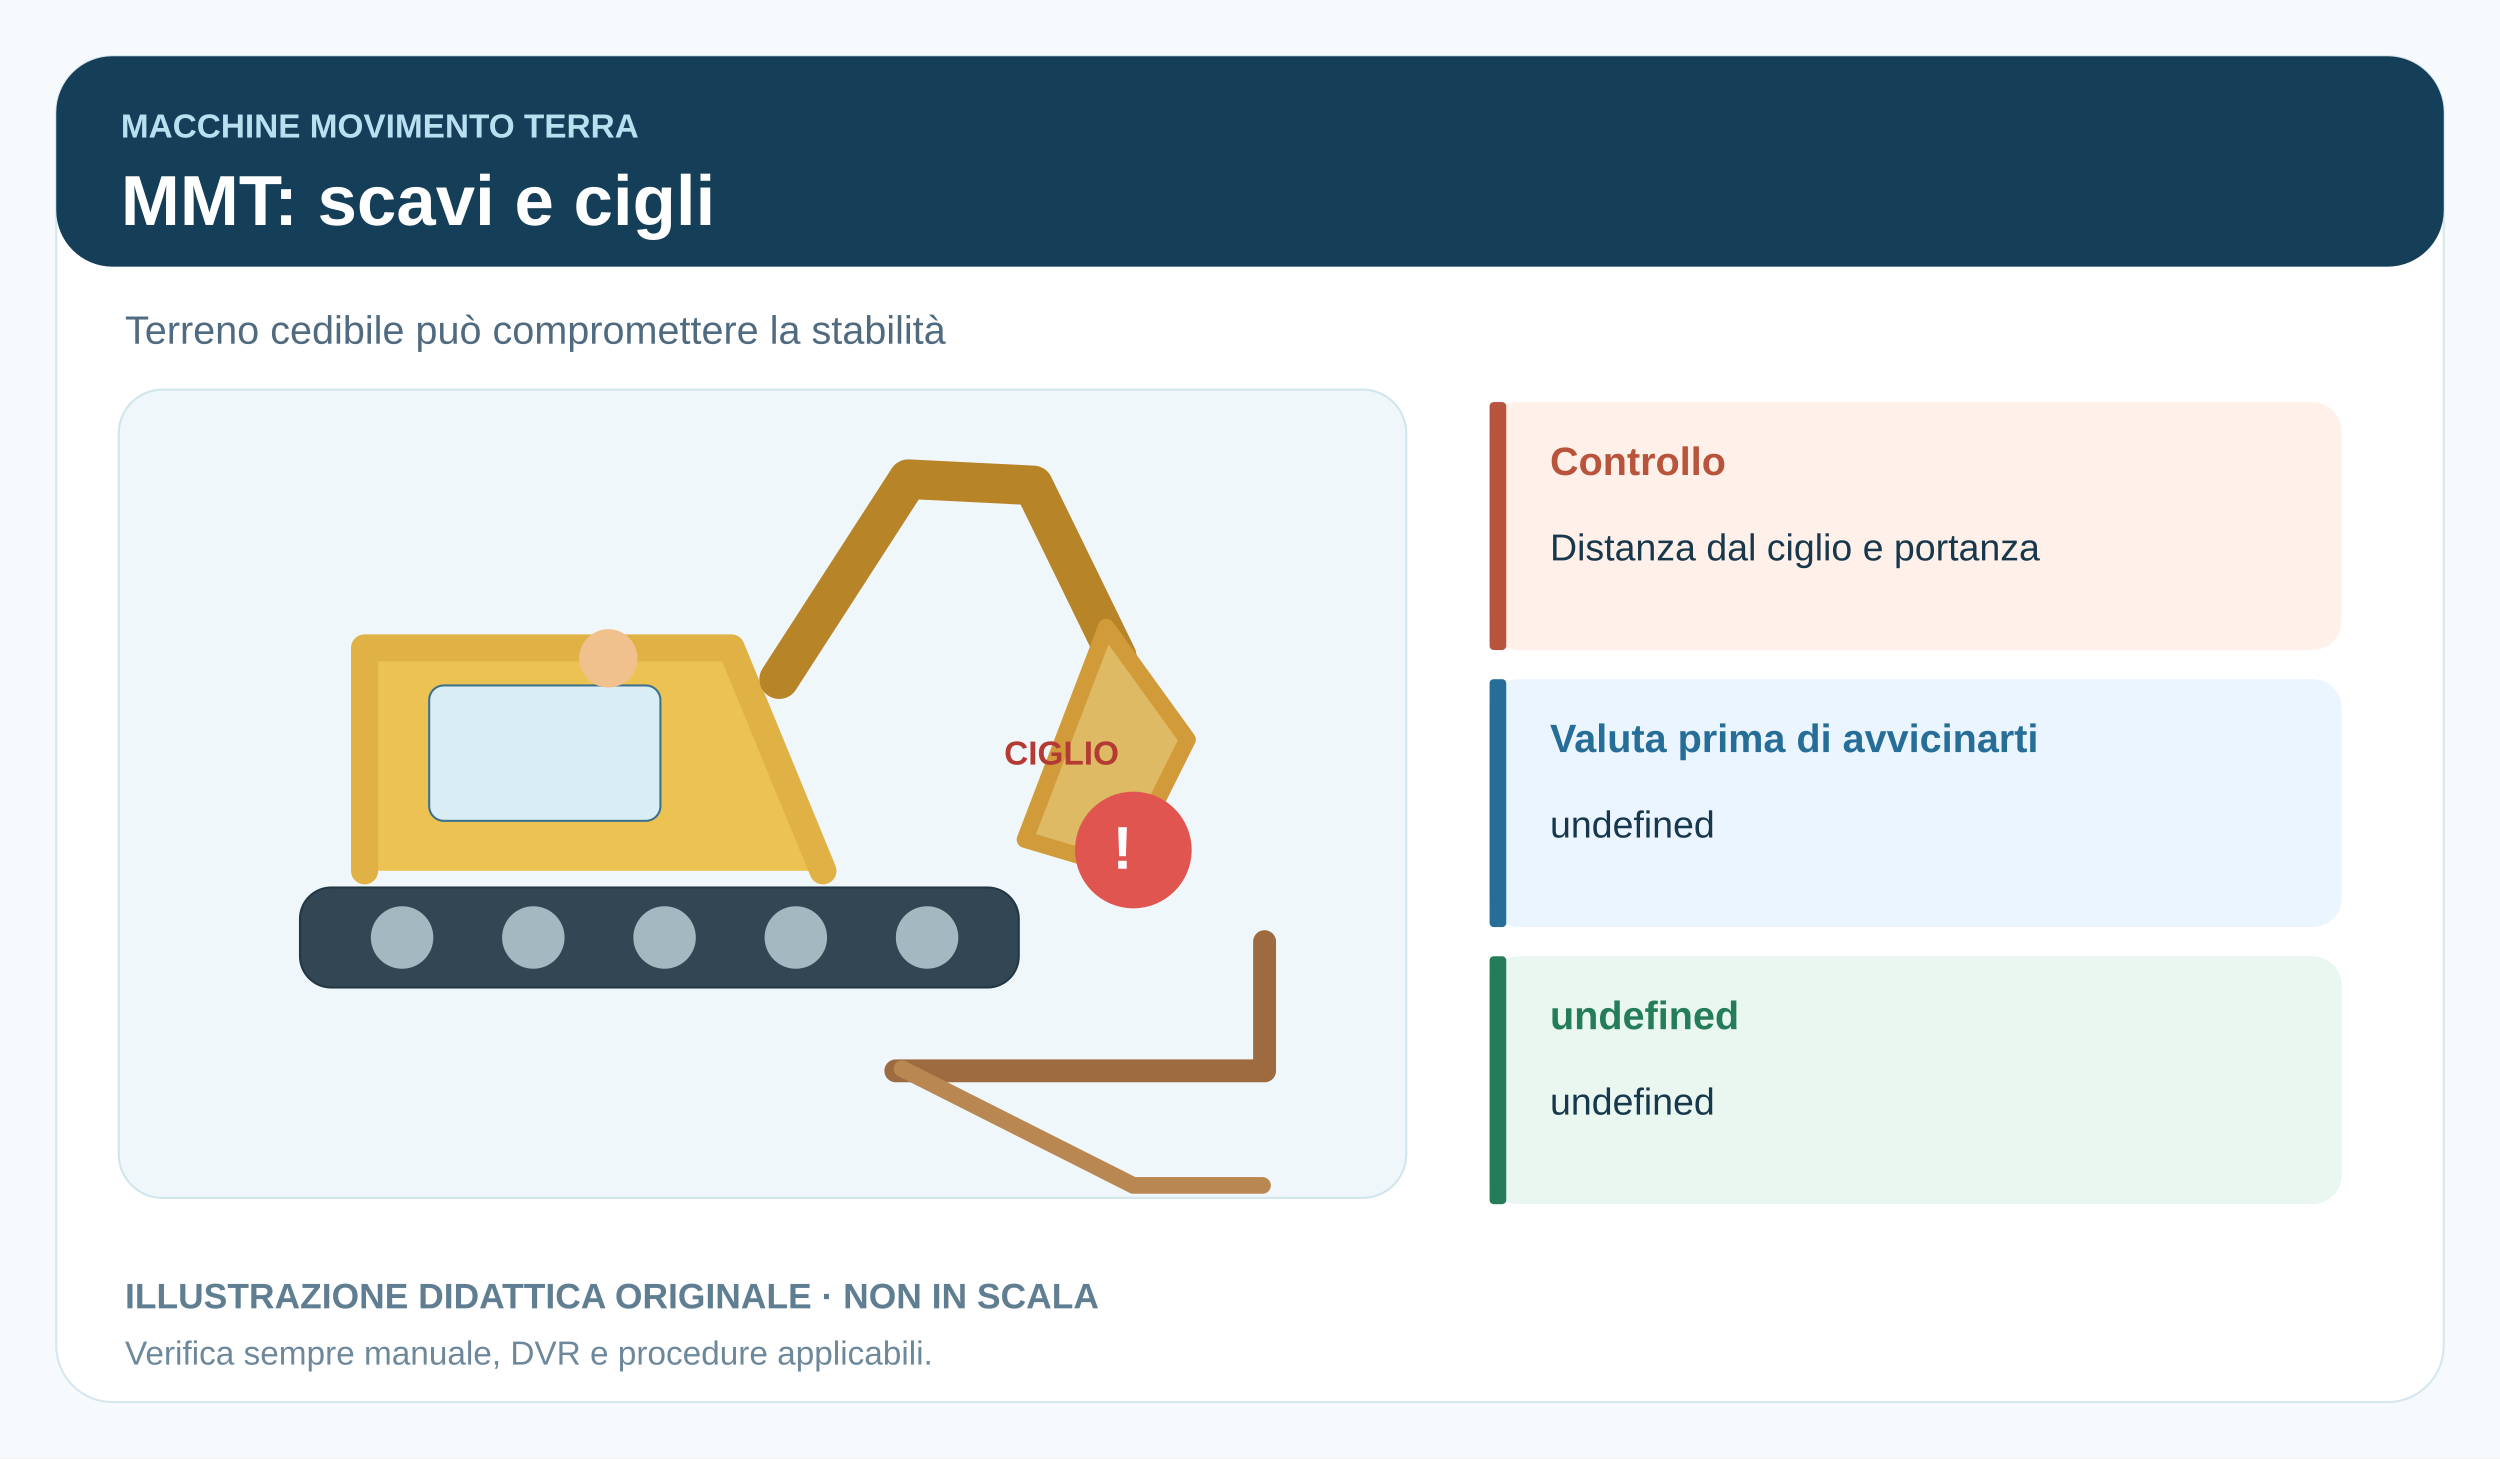
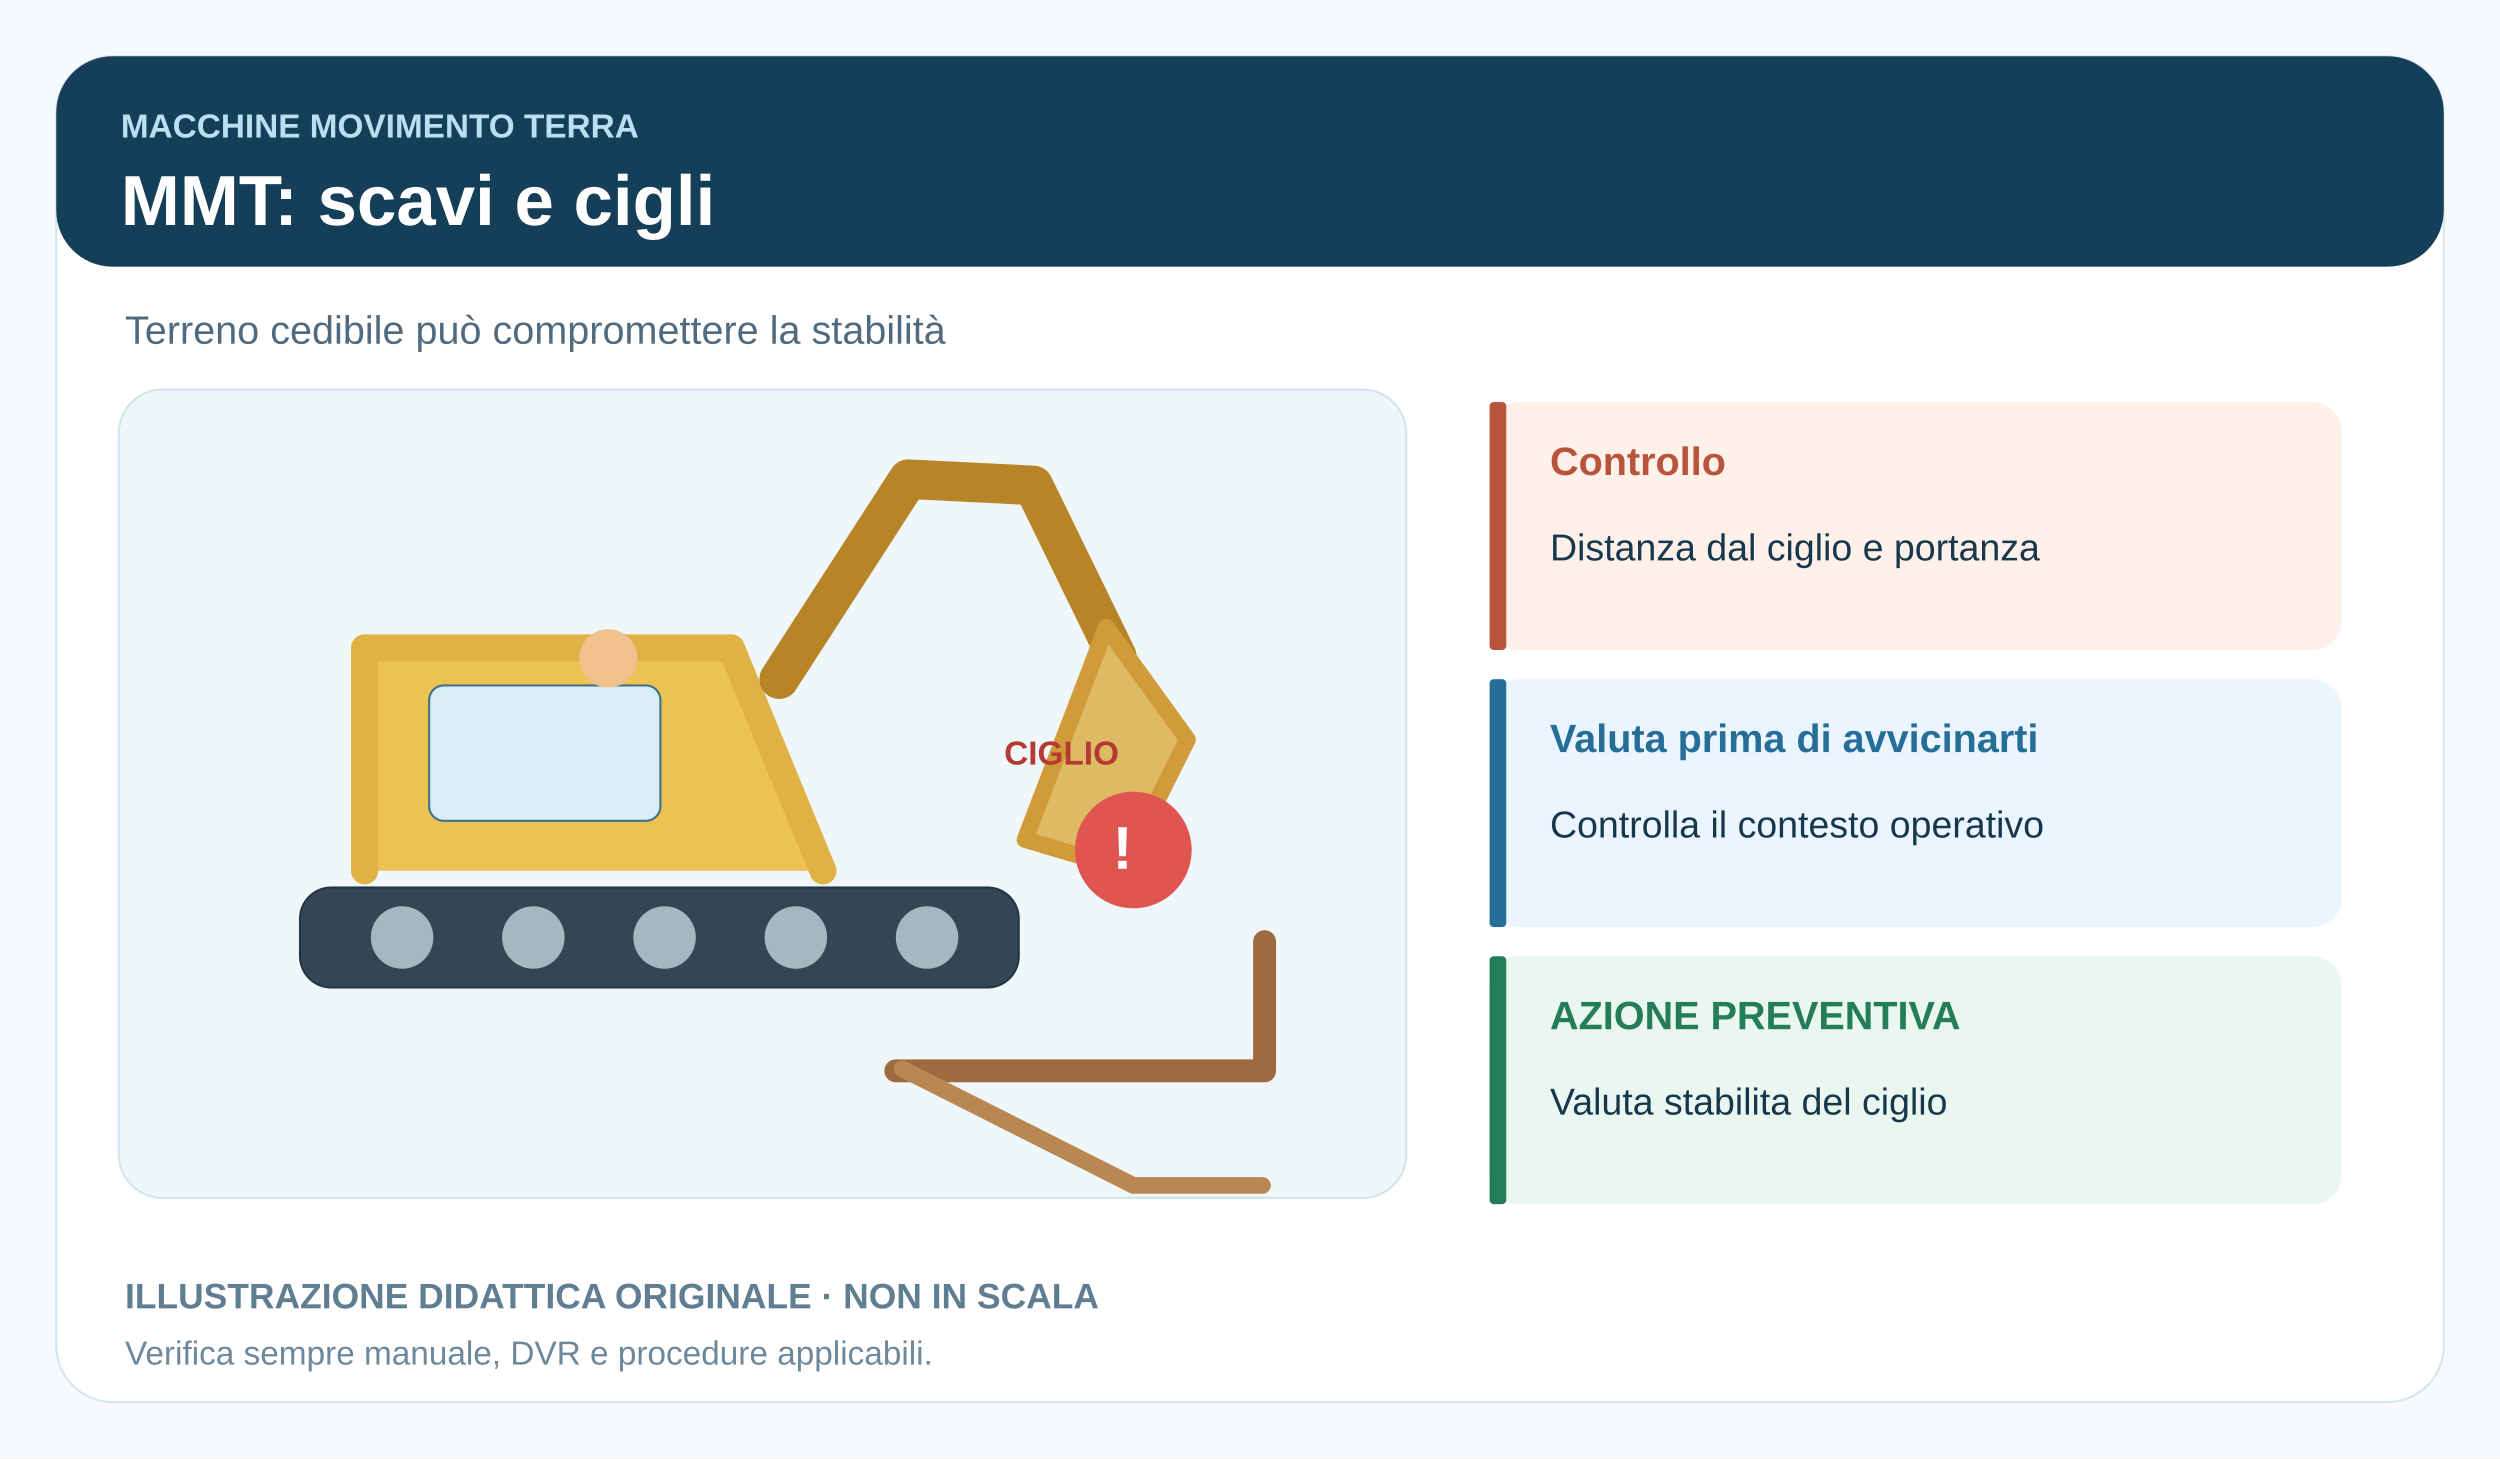
<svg xmlns="http://www.w3.org/2000/svg" width="1200" height="700" viewBox="0 0 1200 700" role="img" aria-labelledby="title desc">
  <rect x="0" y="0" width="1200" height="700" rx="0" fill="#f7fafd" stroke="none" />
  <rect x="27" y="27" width="1146" height="646" rx="27" fill="white" stroke="#d5e6ef" />
  <rect x="27" y="27" width="1146" height="101" rx="27" fill="#153e59" stroke="none" />
  <text x="58" y="66" fill="#b9e0f0" font-size="16" font-weight="700" font-family="Arial,Helvetica,sans-serif">MACCHINE MOVIMENTO TERRA</text>
  <text x="58" y="108" fill="white" font-size="34" font-weight="700" font-family="Arial,Helvetica,sans-serif">MMT: scavi e cigli</text>
  <text x="60" y="165" fill="#506b80" font-size="19" font-weight="500" font-family="Arial,Helvetica,sans-serif">Terreno cedibile può compromettere la stabilità</text>
  <rect x="57" y="187" width="618" height="388" rx="21" fill="#eff7fa" stroke="#d0e5ec" />
  <g>
    <rect x="144" y="426" width="345" height="48" rx="15" fill="#334653" stroke="#223745" />
    <circle cx="193" cy="450" r="15" fill="#a4b8c1" stroke="none" stroke-width="3" />
    <circle cx="256" cy="450" r="15" fill="#a4b8c1" stroke="none" stroke-width="3" />
    <circle cx="319" cy="450" r="15" fill="#a4b8c1" stroke="none" stroke-width="3" />
    <circle cx="382" cy="450" r="15" fill="#a4b8c1" stroke="none" stroke-width="3" />
    <circle cx="445" cy="450" r="15" fill="#a4b8c1" stroke="none" stroke-width="3" />
    <path d="M175 418V311H351L395 418" stroke="#e0b144" stroke-width="13" stroke-linecap="round" stroke-linejoin="round" fill="#ecc253" />
    <rect x="206" y="329" width="111" height="65" rx="7" fill="#d9edf5" stroke="#3d718c" />
    <path d="M374 326L436 230L496 233L536 315" stroke="#b88428" stroke-width="19" stroke-linecap="round" stroke-linejoin="round" fill="none" />
    <path d="M531 301L570 355L539 417L492 403Z" stroke="#d29b39" stroke-width="8" stroke-linecap="round" stroke-linejoin="round" fill="#deba64" />
    <circle cx="292" cy="316" r="14" fill="#f1c18d" stroke="none" stroke-width="3" />
  </g>
  <path d="M430 514H607V452" stroke="#9d6b3f" stroke-width="11" stroke-linecap="round" stroke-linejoin="round" fill="none" />
  <path d="M433 513L544 569H606" stroke="#b98752" stroke-width="8" stroke-linecap="round" stroke-linejoin="round" fill="none" />
  <g>
    <circle cx="544" cy="408" r="28" fill="#e15550" stroke="none" stroke-width="3" />
    <text x="534" y="417" fill="white" font-size="29" font-weight="700" font-family="Arial,Helvetica,sans-serif">!</text>
    <text x="482" y="367" fill="#b43a34" font-size="16" font-weight="700" font-family="Arial,Helvetica,sans-serif">CIGLIO</text>
  </g>
  <rect x="713" y="186" width="421" height="390" rx="6" fill="#fff" stroke="none" />
  <rect x="715" y="193" width="409" height="119" rx="14" fill="#fff1e9" stroke="none" />
  <rect x="715" y="193" width="8" height="119" rx="2" fill="#b8543b" stroke="none" />
  <text x="744" y="228" fill="#b8543b" font-size="19" font-weight="700" font-family="Arial,Helvetica,sans-serif">Controllo</text>
  <text x="744" y="269" fill="#17384c" font-size="18" font-weight="500" font-family="Arial,Helvetica,sans-serif">Distanza dal ciglio e portanza</text>
  <rect x="715" y="326" width="409" height="119" rx="14" fill="#eaf5ff" stroke="none" />
  <rect x="715" y="326" width="8" height="119" rx="2" fill="#266e97" stroke="none" />
  <text x="744" y="361" fill="#266e97" font-size="19" font-weight="700" font-family="Arial,Helvetica,sans-serif">Valuta prima di avvicinarti</text>
-   <text x="744" y="402" fill="#17384c" font-size="18" font-weight="500" font-family="Arial,Helvetica,sans-serif">undefined</text>
+   <text x="744" y="402" fill="#17384c" font-size="18" font-weight="500" font-family="Arial,Helvetica,sans-serif">Controlla il contesto operativo</text>
  <rect x="715" y="459" width="409" height="119" rx="14" fill="#e9f7f0" stroke="none" />
  <rect x="715" y="459" width="8" height="119" rx="2" fill="#247d58" stroke="none" />
-   <text x="744" y="494" fill="#247d58" font-size="19" font-weight="700" font-family="Arial,Helvetica,sans-serif">undefined</text>
-   <text x="744" y="535" fill="#17384c" font-size="18" font-weight="500" font-family="Arial,Helvetica,sans-serif">undefined</text>
+   <text x="744" y="494" fill="#247d58" font-size="19" font-weight="700" font-family="Arial,Helvetica,sans-serif">AZIONE PREVENTIVA</text>
+   <text x="744" y="535" fill="#17384c" font-size="18" font-weight="500" font-family="Arial,Helvetica,sans-serif">Valuta stabilita del ciglio</text>
  <text x="60" y="628" fill="#607e92" font-size="17" font-weight="700" font-family="Arial,Helvetica,sans-serif">ILLUSTRAZIONE DIDATTICA ORIGINALE · NON IN SCALA</text>
  <text x="60" y="655" fill="#6d889b" font-size="16" font-weight="500" font-family="Arial,Helvetica,sans-serif">Verifica sempre manuale, DVR e procedure applicabili.</text>
</svg>
